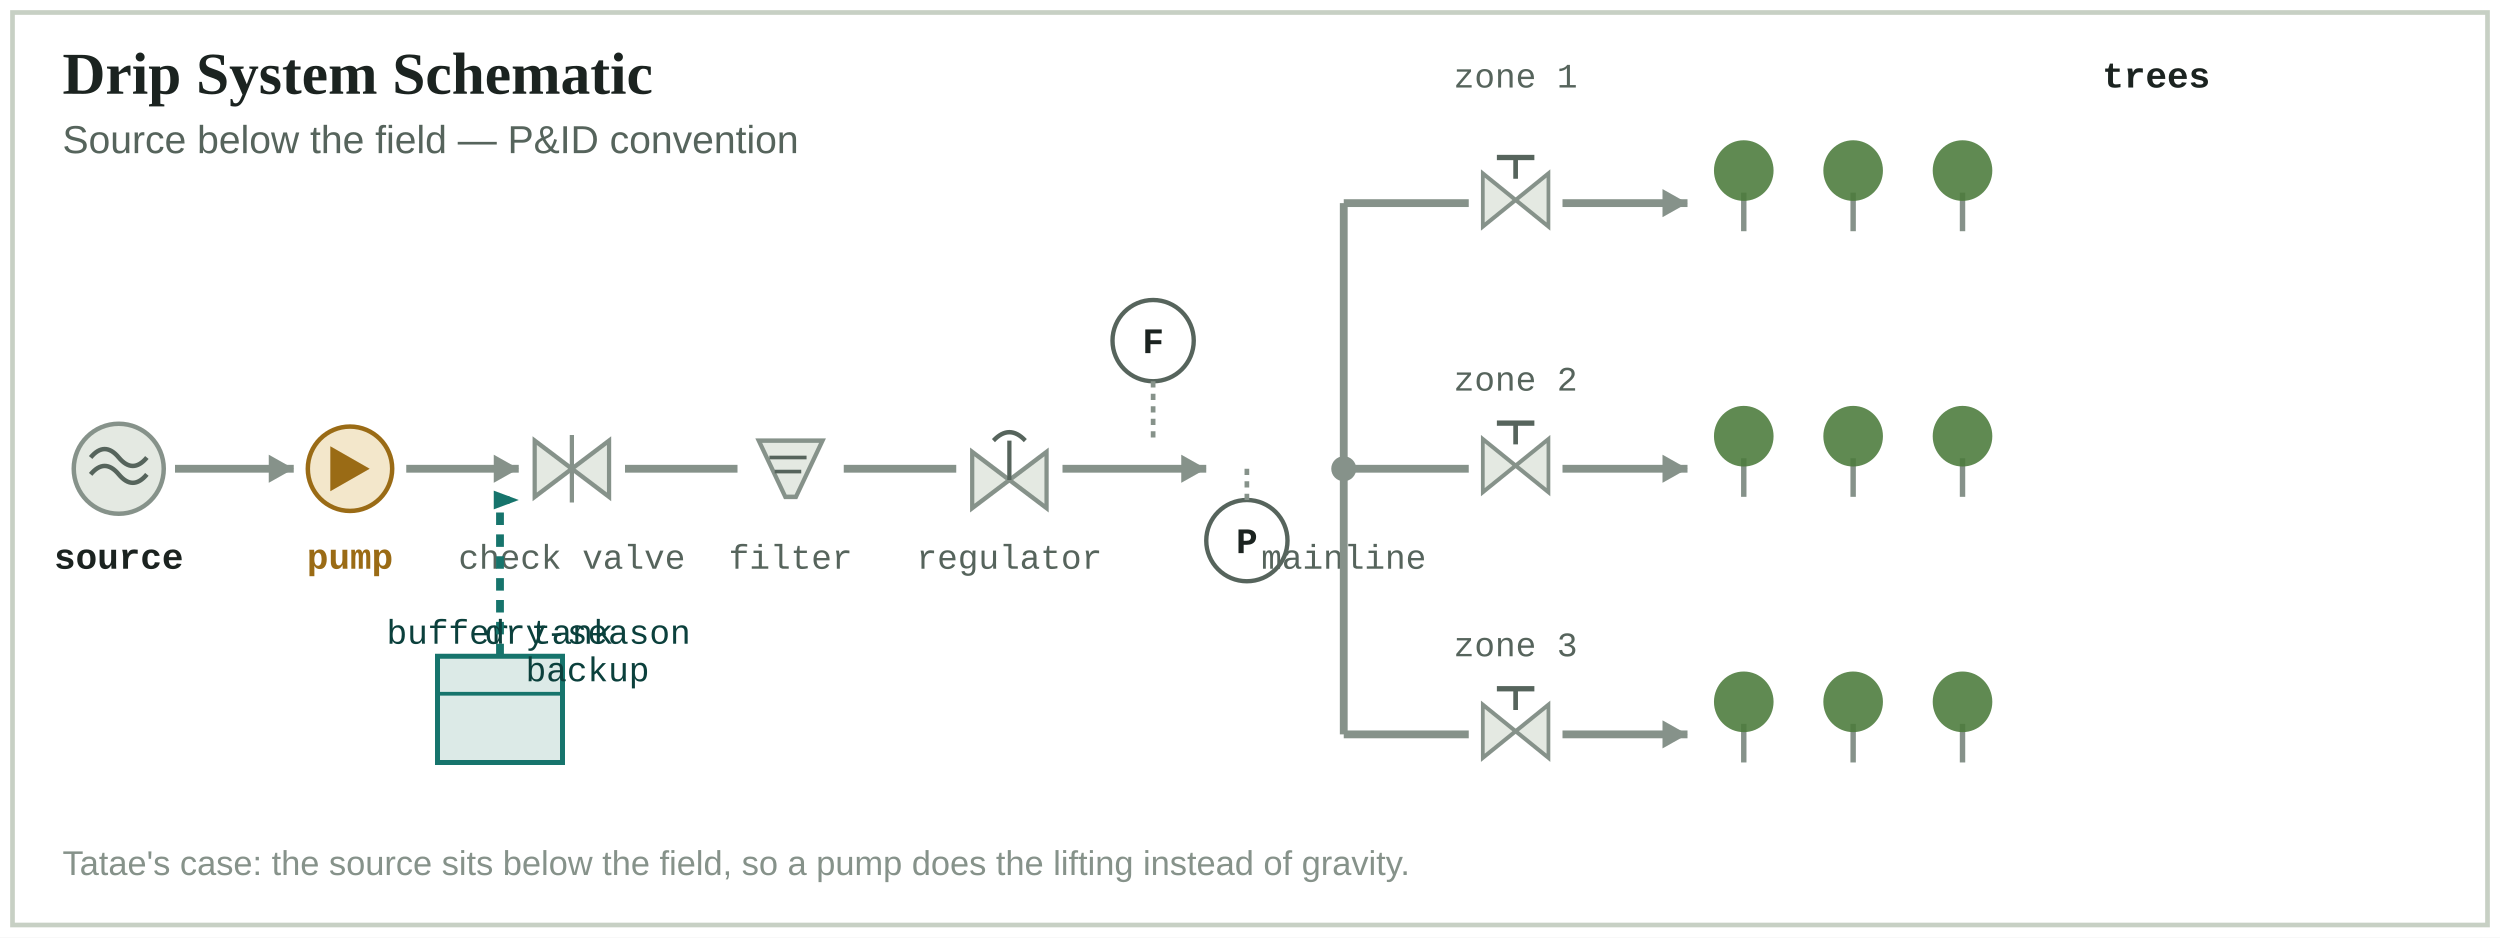
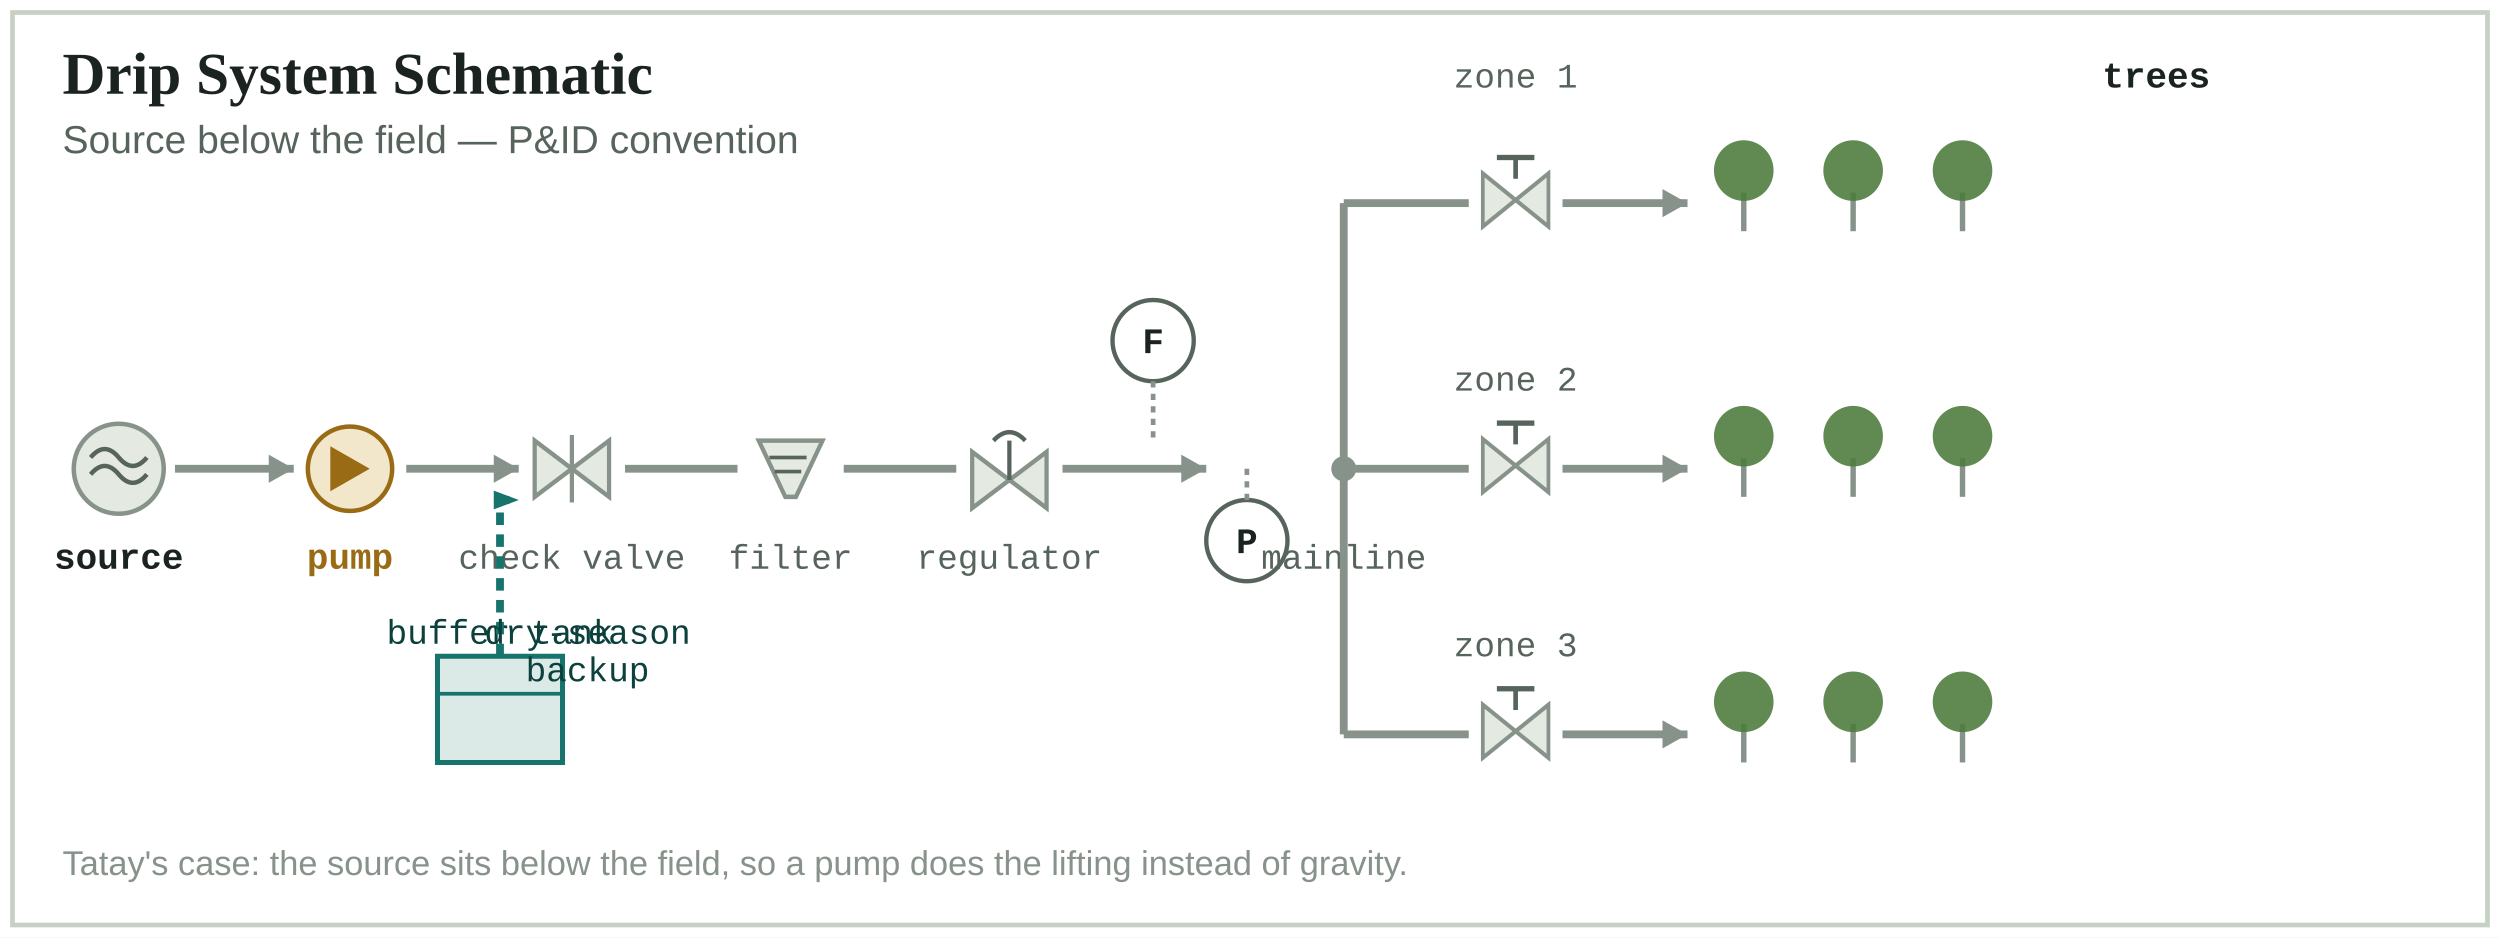
<svg xmlns="http://www.w3.org/2000/svg" viewBox="0 0 800 300" role="img" aria-label="Water path from a source below the field, lifted by a pump, through a check valve, filter and pressure regulator, into a mainline that splits into three irrigation zones and out to the trees, with a rainwater tank merging in as dry-season backup.">
  <rect x="0" y="0" width="800" height="300" fill="#FFFFFF" />
  <rect x="4" y="4" width="792" height="292" fill="none" stroke="#C7D0C4" stroke-width="1.5" />
  <text x="20" y="30" font-family="Georgia, 'Times New Roman', serif" font-size="19" font-weight="700" fill="#1B2320">Drip System Schematic</text>
  <text x="20" y="49" font-family="Arial, Helvetica, sans-serif" font-size="12.5" fill="#56645C">Source below the field — P&amp;ID convention</text>
  <g transform="translate(20,132) scale(0.9)">
    <circle cx="20" cy="20" r="16" fill="#E4E9E2" stroke="#86928A" stroke-width="1.6" />
    <path d="M10,22 q5,-6 10,0 t10,0" fill="none" stroke="#56645C" stroke-width="1.6" />
    <path d="M10,16 q5,-6 10,0 t10,0" fill="none" stroke="#56645C" stroke-width="1.6" />
  </g>
  <text x="38" y="182" font-family="Consolas, 'Courier New', monospace" font-size="11.5" font-weight="600" text-anchor="middle" fill="#1B2320">source</text>
  <line x1="56" y1="150" x2="94" y2="150" stroke="#86928A" stroke-width="2.5" />
  <polygon points="94,150 86,145.5 86,154.5" fill="#86928A" />
  <g transform="translate(94,132) scale(0.9)">
    <circle cx="20" cy="20" r="15" fill="#F3E7CB" stroke="#9A6B15" stroke-width="1.6" />
    <path d="M13,12 L13,28 L27,20 Z" fill="#9A6B15" />
  </g>
  <text x="112" y="182" font-family="Consolas, 'Courier New', monospace" font-size="11.5" font-weight="700" text-anchor="middle" fill="#9A6B15">pump</text>
  <line x1="130" y1="150" x2="166" y2="150" stroke="#86928A" stroke-width="2.5" />
  <polygon points="166,150 158,145.5 158,154.5" fill="#86928A" />
  <g transform="translate(166,132) scale(0.85,0.9)">
    <polygon points="6,10 20,20 6,30" fill="#E4E9E2" stroke="#86928A" stroke-width="1.6" />
    <polygon points="34,10 20,20 34,30" fill="#E4E9E2" stroke="#86928A" stroke-width="1.6" />
    <line x1="20" y1="8" x2="20" y2="32" stroke="#86928A" stroke-width="1.6" />
  </g>
  <text x="183" y="182" font-family="Consolas, 'Courier New', monospace" font-size="11" text-anchor="middle" fill="#56645C">check valve</text>
  <line x1="200" y1="150" x2="236" y2="150" stroke="#86928A" stroke-width="2.5" />
  <g transform="translate(236,132) scale(0.85,0.9)">
    <polygon points="8,10 32,10 22,30 18,30" fill="#E4E9E2" stroke="#86928A" stroke-width="1.6" />
    <line x1="12" y1="16" x2="26" y2="16" stroke="#56645C" stroke-width="1.3" />
    <line x1="14" y1="21" x2="24" y2="21" stroke="#56645C" stroke-width="1.3" />
  </g>
  <text x="253" y="182" font-family="Consolas, 'Courier New', monospace" font-size="11" text-anchor="middle" fill="#56645C">filter</text>
  <line x1="270" y1="150" x2="306" y2="150" stroke="#86928A" stroke-width="2.5" />
  <g transform="translate(306,132) scale(0.85,0.9)">
    <polygon points="6,14 20,24 6,34" fill="#E4E9E2" stroke="#86928A" stroke-width="1.6" />
    <polygon points="34,14 20,24 34,34" fill="#E4E9E2" stroke="#86928A" stroke-width="1.6" />
    <line x1="20" y1="24" x2="20" y2="10" stroke="#56645C" stroke-width="1.6" />
    <path d="M14,10 q6,-6 12,0" fill="none" stroke="#56645C" stroke-width="1.6" />
  </g>
  <text x="323" y="182" font-family="Consolas, 'Courier New', monospace" font-size="11" text-anchor="middle" fill="#56645C">regulator</text>
  <line x1="340" y1="150" x2="386" y2="150" stroke="#86928A" stroke-width="2.5" />
  <polygon points="386,150 378,145.5 378,154.5" fill="#86928A" />
  <circle cx="369" cy="109" r="13" fill="#FFFFFF" stroke="#56645C" stroke-width="1.4" />
  <text x="369" y="113" font-family="Consolas, 'Courier New', monospace" font-size="11.5" font-weight="700" text-anchor="middle" fill="#1B2320">F</text>
  <line x1="369" y1="122" x2="369" y2="142" stroke="#86928A" stroke-width="1.5" stroke-dasharray="2 2" />
  <circle cx="399" cy="173" r="13" fill="#FFFFFF" stroke="#56645C" stroke-width="1.4" />
  <text x="399" y="177" font-family="Consolas, 'Courier New', monospace" font-size="11.5" font-weight="700" text-anchor="middle" fill="#1B2320">P</text>
  <line x1="399" y1="150" x2="399" y2="160" stroke="#86928A" stroke-width="1.5" stroke-dasharray="2 2" />
  <circle cx="430" cy="150" r="4" fill="#86928A" />
  <text x="430" y="182" font-family="Consolas, 'Courier New', monospace" font-size="11" text-anchor="middle" fill="#56645C">mainline</text>
  <line x1="430" y1="150" x2="430" y2="65" stroke="#86928A" stroke-width="2.5" />
  <line x1="430" y1="150" x2="430" y2="235" stroke="#86928A" stroke-width="2.5" />
  <line x1="430" y1="65" x2="470" y2="65" stroke="#86928A" stroke-width="2.5" />
  <line x1="430" y1="150" x2="470" y2="150" stroke="#86928A" stroke-width="2.5" />
  <line x1="430" y1="235" x2="470" y2="235" stroke="#86928A" stroke-width="2.5" />
  <g transform="translate(470,47) scale(0.75,0.85)">
    <polygon points="6,10 20,20 6,30" fill="#E4E9E2" stroke="#86928A" stroke-width="1.6" />
    <polygon points="34,10 20,20 34,30" fill="#E4E9E2" stroke="#86928A" stroke-width="1.6" />
    <line x1="20" y1="4" x2="20" y2="12" stroke="#56645C" stroke-width="2" />
    <line x1="12" y1="4" x2="28" y2="4" stroke="#56645C" stroke-width="2" />
  </g>
  <line x1="500" y1="65" x2="540" y2="65" stroke="#86928A" stroke-width="2.5" />
  <polygon points="540,65 532,60.5 532,69.5" fill="#86928A" />
  <text x="485" y="28" font-family="Consolas, 'Courier New', monospace" font-size="11" text-anchor="middle" fill="#56645C">zone 1</text>
  <g transform="translate(545,44) scale(0.867,0.882)">
    <line x1="15" y1="34" x2="15" y2="20" stroke="#86928A" stroke-width="2" />
    <circle cx="15" cy="12" r="11" fill="#4B7A3B" opacity="0.88" />
  </g>
  <g transform="translate(580,44) scale(0.867,0.882)">
    <line x1="15" y1="34" x2="15" y2="20" stroke="#86928A" stroke-width="2" />
    <circle cx="15" cy="12" r="11" fill="#4B7A3B" opacity="0.88" />
  </g>
  <g transform="translate(615,44) scale(0.867,0.882)">
    <line x1="15" y1="34" x2="15" y2="20" stroke="#86928A" stroke-width="2" />
    <circle cx="15" cy="12" r="11" fill="#4B7A3B" opacity="0.88" />
  </g>
  <g transform="translate(470,132) scale(0.75,0.85)">
    <polygon points="6,10 20,20 6,30" fill="#E4E9E2" stroke="#86928A" stroke-width="1.6" />
    <polygon points="34,10 20,20 34,30" fill="#E4E9E2" stroke="#86928A" stroke-width="1.6" />
    <line x1="20" y1="4" x2="20" y2="12" stroke="#56645C" stroke-width="2" />
    <line x1="12" y1="4" x2="28" y2="4" stroke="#56645C" stroke-width="2" />
  </g>
  <line x1="500" y1="150" x2="540" y2="150" stroke="#86928A" stroke-width="2.5" />
  <polygon points="540,150 532,145.5 532,154.5" fill="#86928A" />
  <text x="485" y="125" font-family="Consolas, 'Courier New', monospace" font-size="11" text-anchor="middle" fill="#56645C">zone 2</text>
  <g transform="translate(545,129) scale(0.867,0.882)">
    <line x1="15" y1="34" x2="15" y2="20" stroke="#86928A" stroke-width="2" />
    <circle cx="15" cy="12" r="11" fill="#4B7A3B" opacity="0.88" />
  </g>
  <g transform="translate(580,129) scale(0.867,0.882)">
    <line x1="15" y1="34" x2="15" y2="20" stroke="#86928A" stroke-width="2" />
    <circle cx="15" cy="12" r="11" fill="#4B7A3B" opacity="0.88" />
  </g>
  <g transform="translate(615,129) scale(0.867,0.882)">
    <line x1="15" y1="34" x2="15" y2="20" stroke="#86928A" stroke-width="2" />
    <circle cx="15" cy="12" r="11" fill="#4B7A3B" opacity="0.88" />
  </g>
  <g transform="translate(470,217) scale(0.75,0.85)">
    <polygon points="6,10 20,20 6,30" fill="#E4E9E2" stroke="#86928A" stroke-width="1.6" />
    <polygon points="34,10 20,20 34,30" fill="#E4E9E2" stroke="#86928A" stroke-width="1.6" />
    <line x1="20" y1="4" x2="20" y2="12" stroke="#56645C" stroke-width="2" />
    <line x1="12" y1="4" x2="28" y2="4" stroke="#56645C" stroke-width="2" />
  </g>
  <line x1="500" y1="235" x2="540" y2="235" stroke="#86928A" stroke-width="2.5" />
  <polygon points="540,235 532,230.5 532,239.5" fill="#86928A" />
  <text x="485" y="210" font-family="Consolas, 'Courier New', monospace" font-size="11" text-anchor="middle" fill="#56645C">zone 3</text>
  <g transform="translate(545,214) scale(0.867,0.882)">
    <line x1="15" y1="34" x2="15" y2="20" stroke="#86928A" stroke-width="2" />
    <circle cx="15" cy="12" r="11" fill="#4B7A3B" opacity="0.88" />
  </g>
  <g transform="translate(580,214) scale(0.867,0.882)">
    <line x1="15" y1="34" x2="15" y2="20" stroke="#86928A" stroke-width="2" />
    <circle cx="15" cy="12" r="11" fill="#4B7A3B" opacity="0.88" />
  </g>
  <g transform="translate(615,214) scale(0.867,0.882)">
    <line x1="15" y1="34" x2="15" y2="20" stroke="#86928A" stroke-width="2" />
    <circle cx="15" cy="12" r="11" fill="#4B7A3B" opacity="0.88" />
  </g>
  <rect x="140" y="210" width="40" height="34" fill="#DCEAE7" stroke="#16746C" stroke-width="1.6" />
  <line x1="140" y1="222" x2="180" y2="222" stroke="#16746C" stroke-width="1.2" />
  <text x="160" y="206" font-family="Consolas, 'Courier New', monospace" font-size="11" text-anchor="middle" fill="#0B403C">buffer tank</text>
  <path d="M160,210 L160,160 L166,160" stroke="#16746C" stroke-width="2.5" stroke-dasharray="4 3" fill="none" />
  <polygon points="166,160 158,157 158,163" fill="#16746C" />
  <text x="188" y="206" font-family="Consolas, 'Courier New', monospace" font-size="11" text-anchor="middle" fill="#0B403C">dry-season</text>
  <text x="188" y="218" font-family="Consolas, 'Courier New', monospace" font-size="11" text-anchor="middle" fill="#0B403C">backup</text>
  <text x="690" y="28" font-family="Consolas, 'Courier New', monospace" font-size="11.5" font-weight="600" text-anchor="middle" fill="#1B2320">trees</text>
-   <text x="20" y="280" font-family="Arial, Helvetica, sans-serif" font-size="11" fill="#86928A">Tatae's case: the source sits below the field, so a pump does the lifting instead of gravity.</text>
+   <text x="20" y="280" font-family="Arial, Helvetica, sans-serif" font-size="11" fill="#86928A">Tatay's case: the source sits below the field, so a pump does the lifting instead of gravity.</text>
</svg>
